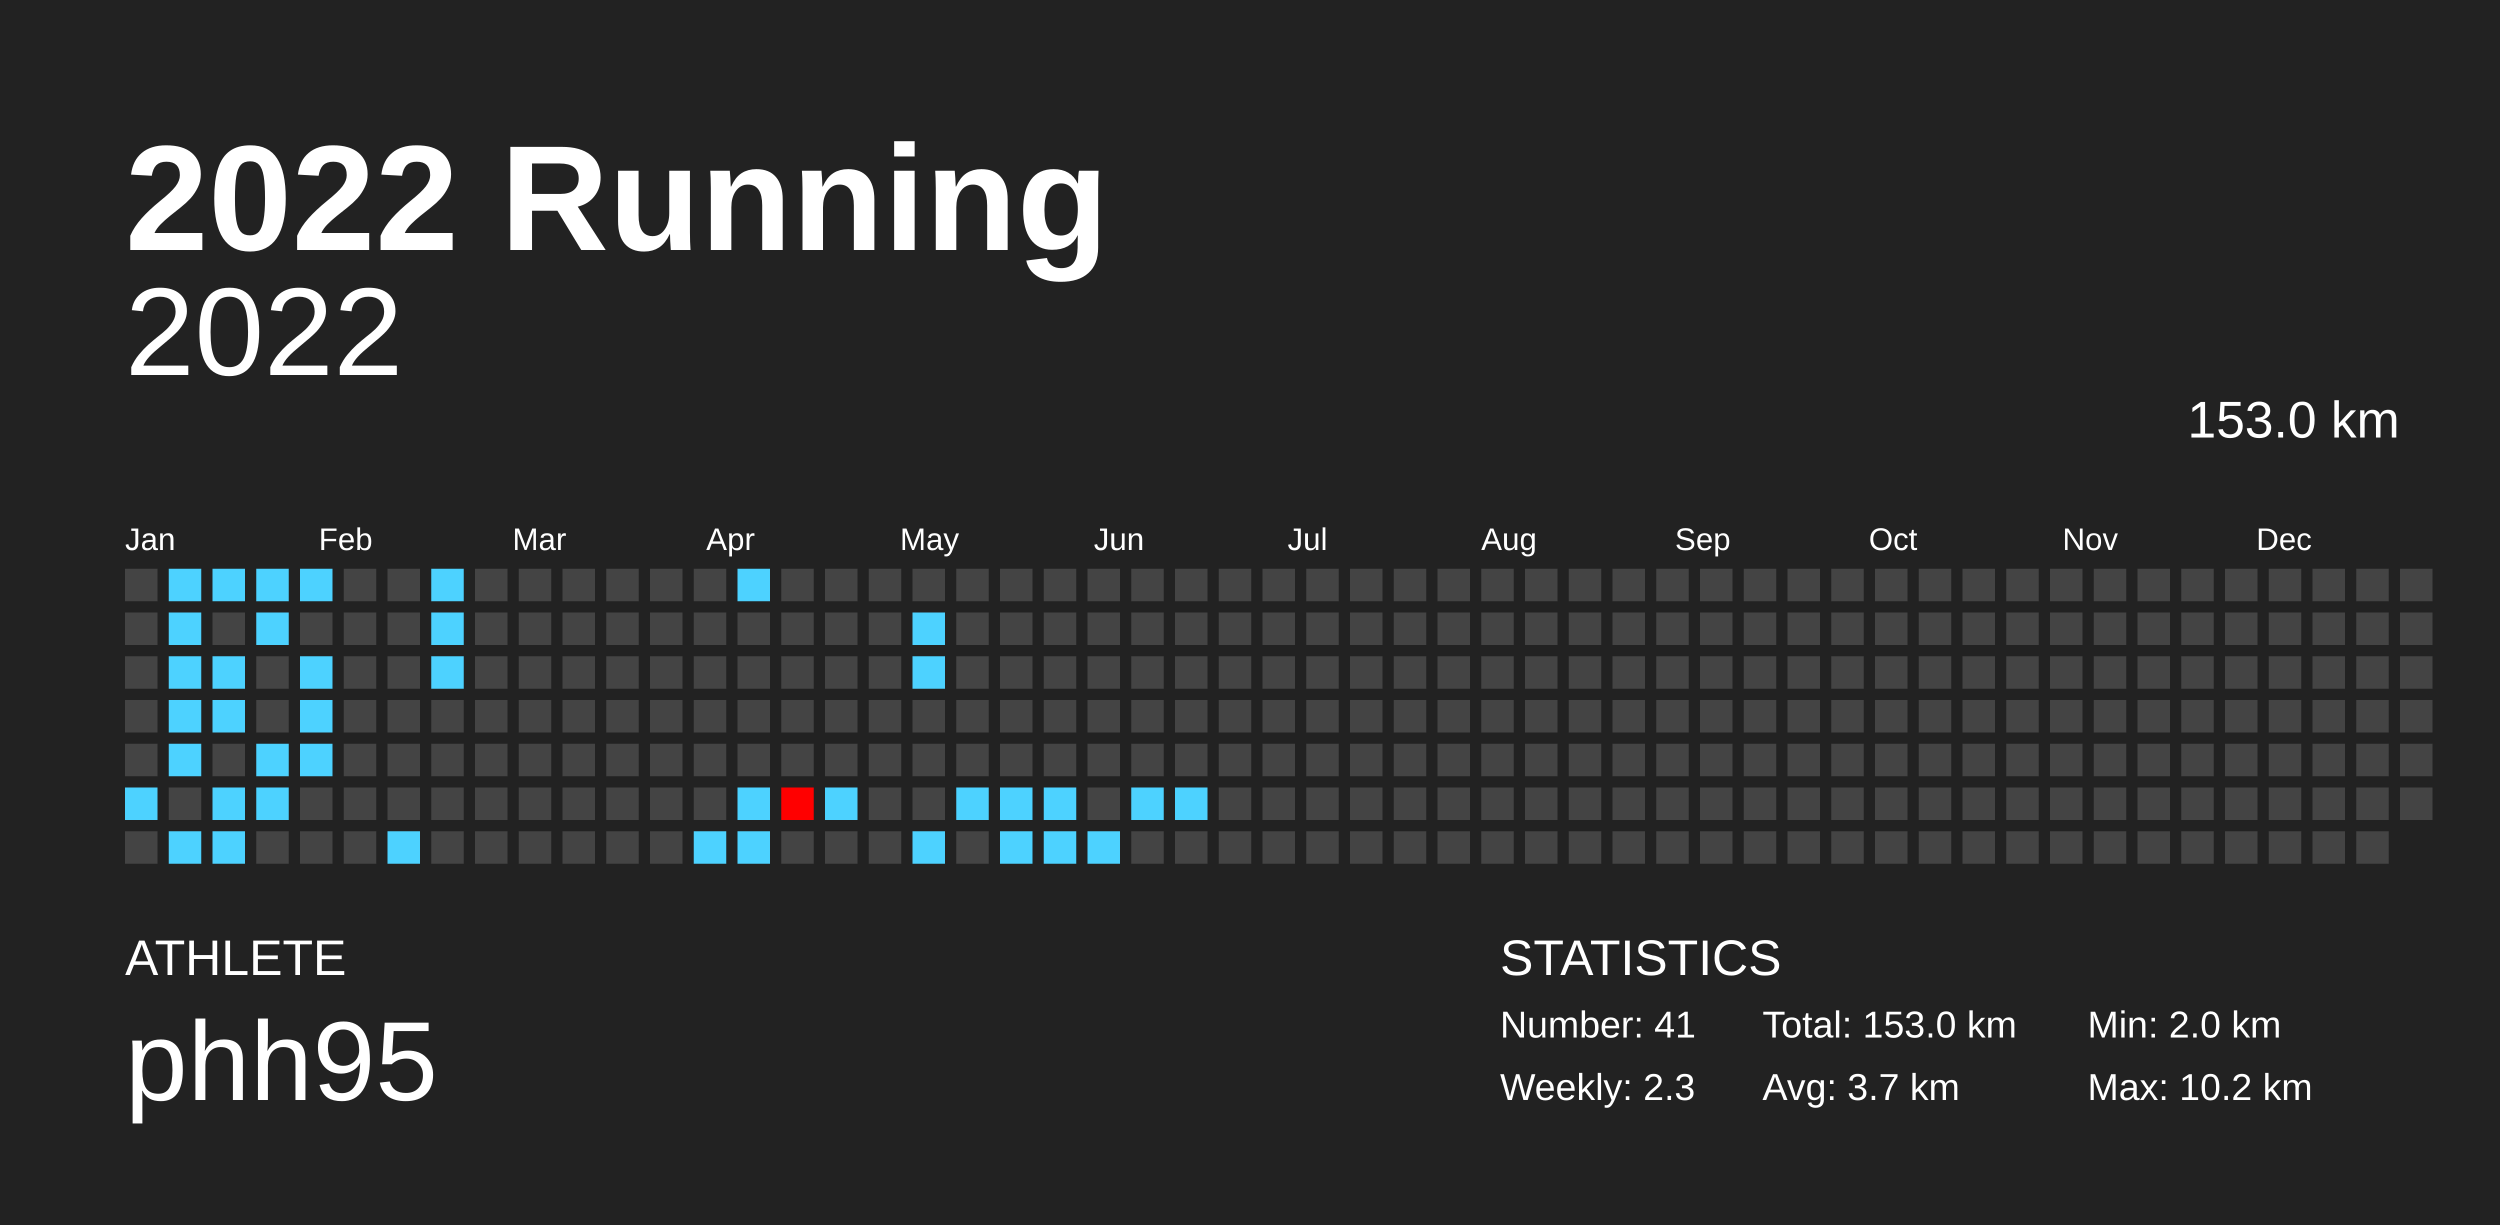
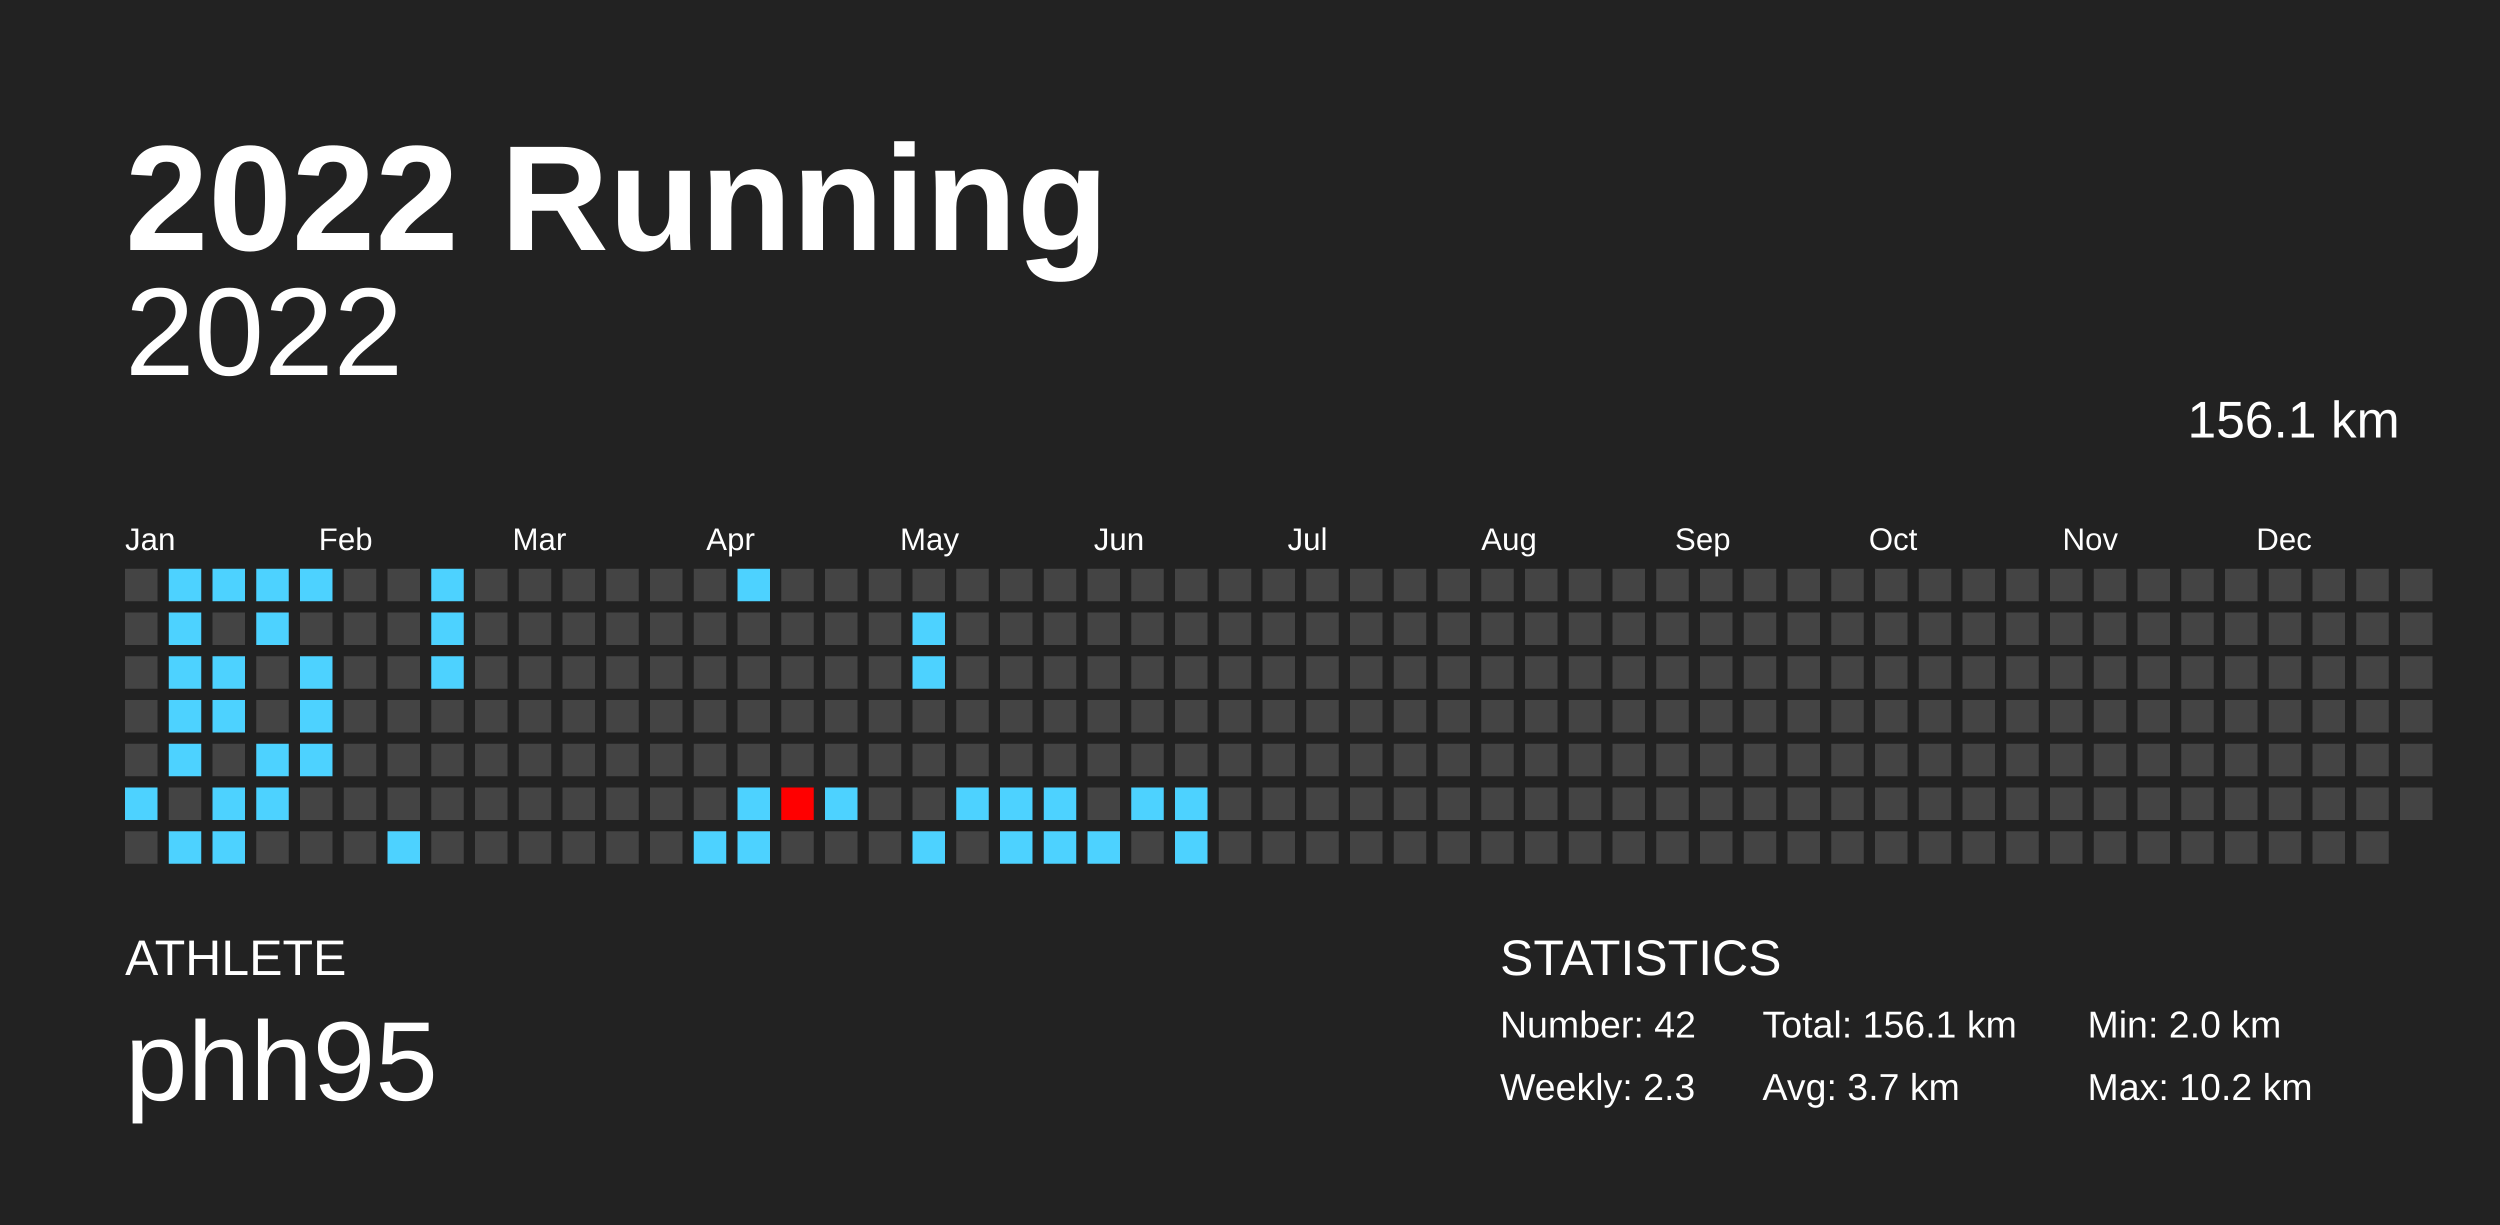
<svg xmlns="http://www.w3.org/2000/svg" baseProfile="full" height="98mm" version="1.1" viewBox="0,0,200,98" width="200mm">
  <defs />
  <rect fill="#222222" height="98" width="200" x="0" y="0" />
  <text fill="#FFFFFF" style="font-size:12px; font-family:Arial; font-weight:bold;" x="10" y="20">2022 Running</text>
  <text fill="#FFFFFF" style="font-size:4px; font-family:Arial" x="10" y="78">ATHLETE</text>
  <text fill="#FFFFFF" style="font-size:9px; font-family:Arial" x="10" y="88">phh95</text>
  <text fill="#FFFFFF" style="font-size:4px; font-family:Arial" x="120" y="78">STATISTICS</text>
-   <text fill="#FFFFFF" style="font-size:3px; font-family:Arial" x="120" y="83">Number: 41</text>
+   <text fill="#FFFFFF" style="font-size:3px; font-family:Arial" x="120" y="83">Number: 42</text>
  <text fill="#FFFFFF" style="font-size:3px; font-family:Arial" x="120" y="88">Weekly: 2.3</text>
-   <text fill="#FFFFFF" style="font-size:3px; font-family:Arial" x="141" y="83">Total: 153.0 km</text>
+   <text fill="#FFFFFF" style="font-size:3px; font-family:Arial" x="141" y="83">Total: 156.1 km</text>
  <text fill="#FFFFFF" style="font-size:3px; font-family:Arial" x="141" y="88">Avg: 3.7 km</text>
  <text fill="#FFFFFF" style="font-size:3px; font-family:Arial" x="167" y="83">Min: 2.0 km</text>
  <text fill="#FFFFFF" style="font-size:3px; font-family:Arial" x="167" y="88">Max: 10.2 km</text>
  <text alignment-baseline="hanging" fill="#FFFFFF" style="font-size:10.0px; font-family:Arial;" x="10" y="30">2022</text>
-   <text alignment-baseline="hanging" fill="#FFFFFF" style="font-size:4.125px; font-family:Arial;" x="175" y="35">153.0 km</text>
+   <text alignment-baseline="hanging" fill="#FFFFFF" style="font-size:4.125px; font-family:Arial;" x="175" y="35">156.1 km</text>
  <text fill="#FFFFFF" style="font-size:2.5px; font-family:Arial" x="10.0" y="44">Jan</text>
  <text fill="#FFFFFF" style="font-size:2.5px; font-family:Arial" x="25.5" y="44">Feb</text>
  <text fill="#FFFFFF" style="font-size:2.5px; font-family:Arial" x="41.0" y="44">Mar</text>
  <text fill="#FFFFFF" style="font-size:2.5px; font-family:Arial" x="56.5" y="44">Apr</text>
  <text fill="#FFFFFF" style="font-size:2.5px; font-family:Arial" x="72.0" y="44">May</text>
  <text fill="#FFFFFF" style="font-size:2.5px; font-family:Arial" x="87.5" y="44">Jun</text>
  <text fill="#FFFFFF" style="font-size:2.5px; font-family:Arial" x="103.0" y="44">Jul</text>
  <text fill="#FFFFFF" style="font-size:2.5px; font-family:Arial" x="118.5" y="44">Aug</text>
  <text fill="#FFFFFF" style="font-size:2.5px; font-family:Arial" x="134.0" y="44">Sep</text>
  <text fill="#FFFFFF" style="font-size:2.5px; font-family:Arial" x="149.5" y="44">Oct</text>
  <text fill="#FFFFFF" style="font-size:2.5px; font-family:Arial" x="165.0" y="44">Nov</text>
  <text fill="#FFFFFF" style="font-size:2.5px; font-family:Arial" x="180.5" y="44">Dec</text>
  <rect fill="#444444" height="2.6" width="2.6" x="10.0" y="45.5" />
  <rect fill="#444444" height="2.6" width="2.6" x="10.0" y="49.0" />
  <rect fill="#444444" height="2.6" width="2.6" x="10.0" y="52.5" />
  <rect fill="#444444" height="2.6" width="2.6" x="10.0" y="56.0" />
  <rect fill="#444444" height="2.6" width="2.6" x="10.0" y="59.5" />
  <rect fill="#4dd2ff" height="2.6" width="2.6" x="10.0" y="63.0" />
  <rect fill="#444444" height="2.6" width="2.6" x="10.0" y="66.5" />
  <rect fill="#4dd2ff" height="2.6" width="2.6" x="13.5" y="45.5" />
  <rect fill="#4dd2ff" height="2.6" width="2.6" x="13.5" y="49.0" />
  <rect fill="#4dd2ff" height="2.6" width="2.6" x="13.5" y="52.5" />
  <rect fill="#4dd2ff" height="2.6" width="2.6" x="13.5" y="56.0" />
  <rect fill="#4dd2ff" height="2.6" width="2.6" x="13.5" y="59.5" />
  <rect fill="#444444" height="2.6" width="2.6" x="13.5" y="63.0" />
  <rect fill="#4dd2ff" height="2.6" width="2.6" x="13.5" y="66.5" />
  <rect fill="#4dd2ff" height="2.6" width="2.6" x="17.0" y="45.5" />
  <rect fill="#444444" height="2.6" width="2.6" x="17.0" y="49.0" />
  <rect fill="#4dd2ff" height="2.6" width="2.6" x="17.0" y="52.5" />
  <rect fill="#4dd2ff" height="2.6" width="2.6" x="17.0" y="56.0" />
  <rect fill="#444444" height="2.6" width="2.6" x="17.0" y="59.5" />
  <rect fill="#4dd2ff" height="2.6" width="2.6" x="17.0" y="63.0" />
  <rect fill="#4dd2ff" height="2.6" width="2.6" x="17.0" y="66.5" />
  <rect fill="#4dd2ff" height="2.6" width="2.6" x="20.5" y="45.5" />
  <rect fill="#4dd2ff" height="2.6" width="2.6" x="20.5" y="49.0" />
  <rect fill="#444444" height="2.6" width="2.6" x="20.5" y="52.5" />
  <rect fill="#444444" height="2.6" width="2.6" x="20.5" y="56.0" />
  <rect fill="#4dd2ff" height="2.6" width="2.6" x="20.5" y="59.5" />
  <rect fill="#4dd2ff" height="2.6" width="2.6" x="20.5" y="63.0" />
  <rect fill="#444444" height="2.6" width="2.6" x="20.5" y="66.5" />
  <rect fill="#4dd2ff" height="2.6" width="2.6" x="24.0" y="45.5" />
  <rect fill="#444444" height="2.6" width="2.6" x="24.0" y="49.0" />
  <rect fill="#4dd2ff" height="2.6" width="2.6" x="24.0" y="52.5" />
  <rect fill="#4dd2ff" height="2.6" width="2.6" x="24.0" y="56.0" />
  <rect fill="#4dd2ff" height="2.6" width="2.6" x="24.0" y="59.5" />
  <rect fill="#444444" height="2.6" width="2.6" x="24.0" y="63.0" />
  <rect fill="#444444" height="2.6" width="2.6" x="24.0" y="66.5" />
  <rect fill="#444444" height="2.6" width="2.6" x="27.5" y="45.5" />
  <rect fill="#444444" height="2.6" width="2.6" x="27.5" y="49.0" />
  <rect fill="#444444" height="2.6" width="2.6" x="27.5" y="52.5" />
  <rect fill="#444444" height="2.6" width="2.6" x="27.5" y="56.0" />
  <rect fill="#444444" height="2.6" width="2.6" x="27.5" y="59.5" />
  <rect fill="#444444" height="2.6" width="2.6" x="27.5" y="63.0" />
  <rect fill="#444444" height="2.6" width="2.6" x="27.5" y="66.5" />
  <rect fill="#444444" height="2.6" width="2.6" x="31.0" y="45.5" />
  <rect fill="#444444" height="2.6" width="2.6" x="31.0" y="49.0" />
  <rect fill="#444444" height="2.6" width="2.6" x="31.0" y="52.5" />
  <rect fill="#444444" height="2.6" width="2.6" x="31.0" y="56.0" />
  <rect fill="#444444" height="2.6" width="2.6" x="31.0" y="59.5" />
  <rect fill="#444444" height="2.6" width="2.6" x="31.0" y="63.0" />
  <rect fill="#4dd2ff" height="2.6" width="2.6" x="31.0" y="66.5" />
  <rect fill="#4dd2ff" height="2.6" width="2.6" x="34.5" y="45.5" />
  <rect fill="#4dd2ff" height="2.6" width="2.6" x="34.5" y="49.0" />
  <rect fill="#4dd2ff" height="2.6" width="2.6" x="34.5" y="52.5" />
  <rect fill="#444444" height="2.6" width="2.6" x="34.5" y="56.0" />
  <rect fill="#444444" height="2.6" width="2.6" x="34.5" y="59.5" />
  <rect fill="#444444" height="2.6" width="2.6" x="34.5" y="63.0" />
  <rect fill="#444444" height="2.6" width="2.6" x="34.5" y="66.5" />
  <rect fill="#444444" height="2.6" width="2.6" x="38.0" y="45.5" />
  <rect fill="#444444" height="2.6" width="2.6" x="38.0" y="49.0" />
  <rect fill="#444444" height="2.6" width="2.6" x="38.0" y="52.5" />
  <rect fill="#444444" height="2.6" width="2.6" x="38.0" y="56.0" />
  <rect fill="#444444" height="2.6" width="2.6" x="38.0" y="59.5" />
  <rect fill="#444444" height="2.6" width="2.6" x="38.0" y="63.0" />
  <rect fill="#444444" height="2.6" width="2.6" x="38.0" y="66.5" />
  <rect fill="#444444" height="2.6" width="2.6" x="41.5" y="45.5" />
  <rect fill="#444444" height="2.6" width="2.6" x="41.5" y="49.0" />
  <rect fill="#444444" height="2.6" width="2.6" x="41.5" y="52.5" />
  <rect fill="#444444" height="2.6" width="2.6" x="41.5" y="56.0" />
  <rect fill="#444444" height="2.6" width="2.6" x="41.5" y="59.5" />
  <rect fill="#444444" height="2.6" width="2.6" x="41.5" y="63.0" />
  <rect fill="#444444" height="2.6" width="2.6" x="41.5" y="66.5" />
  <rect fill="#444444" height="2.6" width="2.6" x="45.0" y="45.5" />
  <rect fill="#444444" height="2.6" width="2.6" x="45.0" y="49.0" />
  <rect fill="#444444" height="2.6" width="2.6" x="45.0" y="52.5" />
  <rect fill="#444444" height="2.6" width="2.6" x="45.0" y="56.0" />
  <rect fill="#444444" height="2.6" width="2.6" x="45.0" y="59.5" />
  <rect fill="#444444" height="2.6" width="2.6" x="45.0" y="63.0" />
  <rect fill="#444444" height="2.6" width="2.6" x="45.0" y="66.5" />
  <rect fill="#444444" height="2.6" width="2.6" x="48.5" y="45.5" />
  <rect fill="#444444" height="2.6" width="2.6" x="48.5" y="49.0" />
  <rect fill="#444444" height="2.6" width="2.6" x="48.5" y="52.5" />
  <rect fill="#444444" height="2.6" width="2.6" x="48.5" y="56.0" />
  <rect fill="#444444" height="2.6" width="2.6" x="48.5" y="59.5" />
  <rect fill="#444444" height="2.6" width="2.6" x="48.5" y="63.0" />
  <rect fill="#444444" height="2.6" width="2.6" x="48.5" y="66.5" />
  <rect fill="#444444" height="2.6" width="2.6" x="52.0" y="45.5" />
  <rect fill="#444444" height="2.6" width="2.6" x="52.0" y="49.0" />
  <rect fill="#444444" height="2.6" width="2.6" x="52.0" y="52.5" />
  <rect fill="#444444" height="2.6" width="2.6" x="52.0" y="56.0" />
  <rect fill="#444444" height="2.6" width="2.6" x="52.0" y="59.5" />
  <rect fill="#444444" height="2.6" width="2.6" x="52.0" y="63.0" />
  <rect fill="#444444" height="2.6" width="2.6" x="52.0" y="66.5" />
  <rect fill="#444444" height="2.6" width="2.6" x="55.5" y="45.5" />
  <rect fill="#444444" height="2.6" width="2.6" x="55.5" y="49.0" />
  <rect fill="#444444" height="2.6" width="2.6" x="55.5" y="52.5" />
  <rect fill="#444444" height="2.6" width="2.6" x="55.5" y="56.0" />
  <rect fill="#444444" height="2.6" width="2.6" x="55.5" y="59.5" />
  <rect fill="#444444" height="2.6" width="2.6" x="55.5" y="63.0" />
  <rect fill="#4dd2ff" height="2.6" width="2.6" x="55.5" y="66.5" />
  <rect fill="#4dd2ff" height="2.6" width="2.6" x="59.0" y="45.5" />
  <rect fill="#444444" height="2.6" width="2.6" x="59.0" y="49.0" />
  <rect fill="#444444" height="2.6" width="2.6" x="59.0" y="52.5" />
  <rect fill="#444444" height="2.6" width="2.6" x="59.0" y="56.0" />
  <rect fill="#444444" height="2.6" width="2.6" x="59.0" y="59.5" />
  <rect fill="#4dd2ff" height="2.6" width="2.6" x="59.0" y="63.0" />
  <rect fill="#4dd2ff" height="2.6" width="2.6" x="59.0" y="66.5" />
  <rect fill="#444444" height="2.6" width="2.6" x="62.5" y="45.5" />
  <rect fill="#444444" height="2.6" width="2.6" x="62.5" y="49.0" />
  <rect fill="#444444" height="2.6" width="2.6" x="62.5" y="52.5" />
  <rect fill="#444444" height="2.6" width="2.6" x="62.5" y="56.0" />
  <rect fill="#444444" height="2.6" width="2.6" x="62.5" y="59.5" />
  <rect fill="#ff0000" height="2.6" width="2.6" x="62.5" y="63.0" />
  <rect fill="#444444" height="2.6" width="2.6" x="62.5" y="66.5" />
  <rect fill="#444444" height="2.6" width="2.6" x="66.0" y="45.5" />
  <rect fill="#444444" height="2.6" width="2.6" x="66.0" y="49.0" />
  <rect fill="#444444" height="2.6" width="2.6" x="66.0" y="52.5" />
  <rect fill="#444444" height="2.6" width="2.6" x="66.0" y="56.0" />
  <rect fill="#444444" height="2.6" width="2.6" x="66.0" y="59.5" />
  <rect fill="#4dd2ff" height="2.6" width="2.6" x="66.0" y="63.0" />
  <rect fill="#444444" height="2.6" width="2.6" x="66.0" y="66.5" />
  <rect fill="#444444" height="2.6" width="2.6" x="69.5" y="45.5" />
  <rect fill="#444444" height="2.6" width="2.6" x="69.5" y="49.0" />
  <rect fill="#444444" height="2.6" width="2.6" x="69.5" y="52.5" />
  <rect fill="#444444" height="2.6" width="2.6" x="69.5" y="56.0" />
  <rect fill="#444444" height="2.6" width="2.6" x="69.5" y="59.5" />
  <rect fill="#444444" height="2.6" width="2.6" x="69.5" y="63.0" />
  <rect fill="#444444" height="2.6" width="2.6" x="69.5" y="66.5" />
  <rect fill="#444444" height="2.6" width="2.6" x="73.0" y="45.5" />
  <rect fill="#4dd2ff" height="2.6" width="2.6" x="73.0" y="49.0" />
  <rect fill="#4dd2ff" height="2.6" width="2.6" x="73.0" y="52.5" />
  <rect fill="#444444" height="2.6" width="2.6" x="73.0" y="56.0" />
  <rect fill="#444444" height="2.6" width="2.6" x="73.0" y="59.5" />
  <rect fill="#444444" height="2.6" width="2.6" x="73.0" y="63.0" />
  <rect fill="#4dd2ff" height="2.6" width="2.6" x="73.0" y="66.5" />
  <rect fill="#444444" height="2.6" width="2.6" x="76.5" y="45.5" />
  <rect fill="#444444" height="2.6" width="2.6" x="76.5" y="49.0" />
  <rect fill="#444444" height="2.6" width="2.6" x="76.5" y="52.5" />
  <rect fill="#444444" height="2.6" width="2.6" x="76.5" y="56.0" />
  <rect fill="#444444" height="2.6" width="2.6" x="76.5" y="59.5" />
  <rect fill="#4dd2ff" height="2.6" width="2.6" x="76.5" y="63.0" />
  <rect fill="#444444" height="2.6" width="2.6" x="76.5" y="66.5" />
  <rect fill="#444444" height="2.6" width="2.6" x="80.0" y="45.5" />
  <rect fill="#444444" height="2.6" width="2.6" x="80.0" y="49.0" />
  <rect fill="#444444" height="2.6" width="2.6" x="80.0" y="52.5" />
  <rect fill="#444444" height="2.6" width="2.6" x="80.0" y="56.0" />
  <rect fill="#444444" height="2.6" width="2.6" x="80.0" y="59.5" />
  <rect fill="#4dd2ff" height="2.6" width="2.6" x="80.0" y="63.0" />
  <rect fill="#4dd2ff" height="2.6" width="2.6" x="80.0" y="66.5" />
  <rect fill="#444444" height="2.6" width="2.6" x="83.5" y="45.5" />
  <rect fill="#444444" height="2.6" width="2.6" x="83.5" y="49.0" />
  <rect fill="#444444" height="2.6" width="2.6" x="83.5" y="52.5" />
  <rect fill="#444444" height="2.6" width="2.6" x="83.5" y="56.0" />
  <rect fill="#444444" height="2.6" width="2.6" x="83.5" y="59.5" />
  <rect fill="#4dd2ff" height="2.6" width="2.6" x="83.5" y="63.0" />
  <rect fill="#4dd2ff" height="2.6" width="2.6" x="83.5" y="66.5" />
  <rect fill="#444444" height="2.6" width="2.6" x="87.0" y="45.5" />
  <rect fill="#444444" height="2.6" width="2.6" x="87.0" y="49.0" />
  <rect fill="#444444" height="2.6" width="2.6" x="87.0" y="52.5" />
  <rect fill="#444444" height="2.6" width="2.6" x="87.0" y="56.0" />
  <rect fill="#444444" height="2.6" width="2.6" x="87.0" y="59.5" />
  <rect fill="#444444" height="2.6" width="2.6" x="87.0" y="63.0" />
  <rect fill="#4dd2ff" height="2.6" width="2.6" x="87.0" y="66.5" />
  <rect fill="#444444" height="2.6" width="2.6" x="90.5" y="45.5" />
  <rect fill="#444444" height="2.6" width="2.6" x="90.5" y="49.0" />
  <rect fill="#444444" height="2.6" width="2.6" x="90.5" y="52.5" />
  <rect fill="#444444" height="2.6" width="2.6" x="90.5" y="56.0" />
  <rect fill="#444444" height="2.6" width="2.6" x="90.5" y="59.5" />
  <rect fill="#4dd2ff" height="2.6" width="2.6" x="90.5" y="63.0" />
  <rect fill="#444444" height="2.6" width="2.6" x="90.5" y="66.5" />
  <rect fill="#444444" height="2.6" width="2.6" x="94.0" y="45.5" />
  <rect fill="#444444" height="2.6" width="2.6" x="94.0" y="49.0" />
  <rect fill="#444444" height="2.6" width="2.6" x="94.0" y="52.5" />
  <rect fill="#444444" height="2.6" width="2.6" x="94.0" y="56.0" />
  <rect fill="#444444" height="2.6" width="2.6" x="94.0" y="59.5" />
  <rect fill="#4dd2ff" height="2.6" width="2.6" x="94.0" y="63.0" />
-   <rect fill="#444444" height="2.6" width="2.6" x="94.0" y="66.5" />
+   <rect fill="#4dd2ff" height="2.6" width="2.6" x="94.0" y="66.5" />
  <rect fill="#444444" height="2.6" width="2.6" x="97.5" y="45.5" />
  <rect fill="#444444" height="2.6" width="2.6" x="97.5" y="49.0" />
  <rect fill="#444444" height="2.6" width="2.6" x="97.5" y="52.5" />
  <rect fill="#444444" height="2.6" width="2.6" x="97.5" y="56.0" />
  <rect fill="#444444" height="2.6" width="2.6" x="97.5" y="59.5" />
  <rect fill="#444444" height="2.6" width="2.6" x="97.5" y="63.0" />
  <rect fill="#444444" height="2.6" width="2.6" x="97.5" y="66.5" />
  <rect fill="#444444" height="2.6" width="2.6" x="101.0" y="45.5" />
  <rect fill="#444444" height="2.6" width="2.6" x="101.0" y="49.0" />
  <rect fill="#444444" height="2.6" width="2.6" x="101.0" y="52.5" />
  <rect fill="#444444" height="2.6" width="2.6" x="101.0" y="56.0" />
  <rect fill="#444444" height="2.6" width="2.6" x="101.0" y="59.5" />
  <rect fill="#444444" height="2.6" width="2.6" x="101.0" y="63.0" />
  <rect fill="#444444" height="2.6" width="2.6" x="101.0" y="66.5" />
  <rect fill="#444444" height="2.6" width="2.6" x="104.5" y="45.5" />
  <rect fill="#444444" height="2.6" width="2.6" x="104.5" y="49.0" />
  <rect fill="#444444" height="2.6" width="2.6" x="104.5" y="52.5" />
  <rect fill="#444444" height="2.6" width="2.6" x="104.5" y="56.0" />
  <rect fill="#444444" height="2.6" width="2.6" x="104.5" y="59.5" />
  <rect fill="#444444" height="2.6" width="2.6" x="104.5" y="63.0" />
  <rect fill="#444444" height="2.6" width="2.6" x="104.5" y="66.5" />
  <rect fill="#444444" height="2.6" width="2.6" x="108.0" y="45.5" />
  <rect fill="#444444" height="2.6" width="2.6" x="108.0" y="49.0" />
  <rect fill="#444444" height="2.6" width="2.6" x="108.0" y="52.5" />
  <rect fill="#444444" height="2.6" width="2.6" x="108.0" y="56.0" />
  <rect fill="#444444" height="2.6" width="2.6" x="108.0" y="59.5" />
  <rect fill="#444444" height="2.6" width="2.6" x="108.0" y="63.0" />
  <rect fill="#444444" height="2.6" width="2.6" x="108.0" y="66.5" />
  <rect fill="#444444" height="2.6" width="2.6" x="111.5" y="45.5" />
  <rect fill="#444444" height="2.6" width="2.6" x="111.5" y="49.0" />
  <rect fill="#444444" height="2.6" width="2.6" x="111.5" y="52.5" />
  <rect fill="#444444" height="2.6" width="2.6" x="111.5" y="56.0" />
  <rect fill="#444444" height="2.6" width="2.6" x="111.5" y="59.5" />
  <rect fill="#444444" height="2.6" width="2.6" x="111.5" y="63.0" />
  <rect fill="#444444" height="2.6" width="2.6" x="111.5" y="66.5" />
  <rect fill="#444444" height="2.6" width="2.6" x="115.0" y="45.5" />
  <rect fill="#444444" height="2.6" width="2.6" x="115.0" y="49.0" />
  <rect fill="#444444" height="2.6" width="2.6" x="115.0" y="52.5" />
  <rect fill="#444444" height="2.6" width="2.6" x="115.0" y="56.0" />
  <rect fill="#444444" height="2.6" width="2.6" x="115.0" y="59.5" />
  <rect fill="#444444" height="2.6" width="2.6" x="115.0" y="63.0" />
  <rect fill="#444444" height="2.6" width="2.6" x="115.0" y="66.5" />
  <rect fill="#444444" height="2.6" width="2.6" x="118.5" y="45.5" />
  <rect fill="#444444" height="2.6" width="2.6" x="118.5" y="49.0" />
  <rect fill="#444444" height="2.6" width="2.6" x="118.5" y="52.5" />
  <rect fill="#444444" height="2.6" width="2.6" x="118.5" y="56.0" />
  <rect fill="#444444" height="2.6" width="2.6" x="118.5" y="59.5" />
  <rect fill="#444444" height="2.6" width="2.6" x="118.5" y="63.0" />
  <rect fill="#444444" height="2.6" width="2.6" x="118.5" y="66.5" />
  <rect fill="#444444" height="2.6" width="2.6" x="122.0" y="45.5" />
  <rect fill="#444444" height="2.6" width="2.6" x="122.0" y="49.0" />
  <rect fill="#444444" height="2.6" width="2.6" x="122.0" y="52.5" />
  <rect fill="#444444" height="2.6" width="2.6" x="122.0" y="56.0" />
  <rect fill="#444444" height="2.6" width="2.6" x="122.0" y="59.5" />
  <rect fill="#444444" height="2.6" width="2.6" x="122.0" y="63.0" />
  <rect fill="#444444" height="2.6" width="2.6" x="122.0" y="66.5" />
  <rect fill="#444444" height="2.6" width="2.6" x="125.5" y="45.5" />
  <rect fill="#444444" height="2.6" width="2.6" x="125.5" y="49.0" />
  <rect fill="#444444" height="2.6" width="2.6" x="125.5" y="52.5" />
  <rect fill="#444444" height="2.6" width="2.6" x="125.5" y="56.0" />
  <rect fill="#444444" height="2.6" width="2.6" x="125.5" y="59.5" />
  <rect fill="#444444" height="2.6" width="2.6" x="125.5" y="63.0" />
  <rect fill="#444444" height="2.6" width="2.6" x="125.5" y="66.5" />
  <rect fill="#444444" height="2.6" width="2.6" x="129.0" y="45.5" />
  <rect fill="#444444" height="2.6" width="2.6" x="129.0" y="49.0" />
  <rect fill="#444444" height="2.6" width="2.6" x="129.0" y="52.5" />
  <rect fill="#444444" height="2.6" width="2.6" x="129.0" y="56.0" />
  <rect fill="#444444" height="2.6" width="2.6" x="129.0" y="59.5" />
  <rect fill="#444444" height="2.6" width="2.6" x="129.0" y="63.0" />
  <rect fill="#444444" height="2.6" width="2.6" x="129.0" y="66.5" />
  <rect fill="#444444" height="2.6" width="2.6" x="132.5" y="45.5" />
  <rect fill="#444444" height="2.6" width="2.6" x="132.5" y="49.0" />
  <rect fill="#444444" height="2.6" width="2.6" x="132.5" y="52.5" />
  <rect fill="#444444" height="2.6" width="2.6" x="132.5" y="56.0" />
  <rect fill="#444444" height="2.6" width="2.6" x="132.5" y="59.5" />
  <rect fill="#444444" height="2.6" width="2.6" x="132.5" y="63.0" />
  <rect fill="#444444" height="2.6" width="2.6" x="132.5" y="66.5" />
  <rect fill="#444444" height="2.6" width="2.6" x="136.0" y="45.5" />
  <rect fill="#444444" height="2.6" width="2.6" x="136.0" y="49.0" />
  <rect fill="#444444" height="2.6" width="2.6" x="136.0" y="52.5" />
  <rect fill="#444444" height="2.6" width="2.6" x="136.0" y="56.0" />
  <rect fill="#444444" height="2.6" width="2.6" x="136.0" y="59.5" />
  <rect fill="#444444" height="2.6" width="2.6" x="136.0" y="63.0" />
  <rect fill="#444444" height="2.6" width="2.6" x="136.0" y="66.5" />
  <rect fill="#444444" height="2.6" width="2.6" x="139.5" y="45.5" />
  <rect fill="#444444" height="2.6" width="2.6" x="139.5" y="49.0" />
  <rect fill="#444444" height="2.6" width="2.6" x="139.5" y="52.5" />
  <rect fill="#444444" height="2.6" width="2.6" x="139.5" y="56.0" />
  <rect fill="#444444" height="2.6" width="2.6" x="139.5" y="59.5" />
  <rect fill="#444444" height="2.6" width="2.6" x="139.5" y="63.0" />
  <rect fill="#444444" height="2.6" width="2.6" x="139.5" y="66.5" />
  <rect fill="#444444" height="2.6" width="2.6" x="143.0" y="45.5" />
  <rect fill="#444444" height="2.6" width="2.6" x="143.0" y="49.0" />
  <rect fill="#444444" height="2.6" width="2.6" x="143.0" y="52.5" />
  <rect fill="#444444" height="2.6" width="2.6" x="143.0" y="56.0" />
  <rect fill="#444444" height="2.6" width="2.6" x="143.0" y="59.5" />
  <rect fill="#444444" height="2.6" width="2.6" x="143.0" y="63.0" />
  <rect fill="#444444" height="2.6" width="2.6" x="143.0" y="66.5" />
  <rect fill="#444444" height="2.6" width="2.6" x="146.5" y="45.5" />
  <rect fill="#444444" height="2.6" width="2.6" x="146.5" y="49.0" />
  <rect fill="#444444" height="2.6" width="2.6" x="146.5" y="52.5" />
  <rect fill="#444444" height="2.6" width="2.6" x="146.5" y="56.0" />
  <rect fill="#444444" height="2.6" width="2.6" x="146.5" y="59.5" />
  <rect fill="#444444" height="2.6" width="2.6" x="146.5" y="63.0" />
  <rect fill="#444444" height="2.6" width="2.6" x="146.5" y="66.5" />
  <rect fill="#444444" height="2.6" width="2.6" x="150.0" y="45.5" />
  <rect fill="#444444" height="2.6" width="2.6" x="150.0" y="49.0" />
  <rect fill="#444444" height="2.6" width="2.6" x="150.0" y="52.5" />
  <rect fill="#444444" height="2.6" width="2.6" x="150.0" y="56.0" />
  <rect fill="#444444" height="2.6" width="2.6" x="150.0" y="59.5" />
  <rect fill="#444444" height="2.6" width="2.6" x="150.0" y="63.0" />
  <rect fill="#444444" height="2.6" width="2.6" x="150.0" y="66.5" />
  <rect fill="#444444" height="2.6" width="2.6" x="153.5" y="45.5" />
  <rect fill="#444444" height="2.6" width="2.6" x="153.5" y="49.0" />
  <rect fill="#444444" height="2.6" width="2.6" x="153.5" y="52.5" />
  <rect fill="#444444" height="2.6" width="2.6" x="153.5" y="56.0" />
  <rect fill="#444444" height="2.6" width="2.6" x="153.5" y="59.5" />
  <rect fill="#444444" height="2.6" width="2.6" x="153.5" y="63.0" />
  <rect fill="#444444" height="2.6" width="2.6" x="153.5" y="66.5" />
  <rect fill="#444444" height="2.6" width="2.6" x="157.0" y="45.5" />
  <rect fill="#444444" height="2.6" width="2.6" x="157.0" y="49.0" />
  <rect fill="#444444" height="2.6" width="2.6" x="157.0" y="52.5" />
  <rect fill="#444444" height="2.6" width="2.6" x="157.0" y="56.0" />
  <rect fill="#444444" height="2.6" width="2.6" x="157.0" y="59.5" />
  <rect fill="#444444" height="2.6" width="2.6" x="157.0" y="63.0" />
  <rect fill="#444444" height="2.6" width="2.6" x="157.0" y="66.5" />
  <rect fill="#444444" height="2.6" width="2.6" x="160.5" y="45.5" />
  <rect fill="#444444" height="2.6" width="2.6" x="160.5" y="49.0" />
  <rect fill="#444444" height="2.6" width="2.6" x="160.5" y="52.5" />
  <rect fill="#444444" height="2.6" width="2.6" x="160.5" y="56.0" />
  <rect fill="#444444" height="2.6" width="2.6" x="160.5" y="59.5" />
  <rect fill="#444444" height="2.6" width="2.6" x="160.5" y="63.0" />
  <rect fill="#444444" height="2.6" width="2.6" x="160.5" y="66.5" />
  <rect fill="#444444" height="2.6" width="2.6" x="164.0" y="45.5" />
  <rect fill="#444444" height="2.6" width="2.6" x="164.0" y="49.0" />
  <rect fill="#444444" height="2.6" width="2.6" x="164.0" y="52.5" />
  <rect fill="#444444" height="2.6" width="2.6" x="164.0" y="56.0" />
  <rect fill="#444444" height="2.6" width="2.6" x="164.0" y="59.5" />
  <rect fill="#444444" height="2.6" width="2.6" x="164.0" y="63.0" />
  <rect fill="#444444" height="2.6" width="2.6" x="164.0" y="66.5" />
  <rect fill="#444444" height="2.6" width="2.6" x="167.5" y="45.5" />
  <rect fill="#444444" height="2.6" width="2.6" x="167.5" y="49.0" />
  <rect fill="#444444" height="2.6" width="2.6" x="167.5" y="52.5" />
  <rect fill="#444444" height="2.6" width="2.6" x="167.5" y="56.0" />
  <rect fill="#444444" height="2.6" width="2.6" x="167.5" y="59.5" />
  <rect fill="#444444" height="2.6" width="2.6" x="167.5" y="63.0" />
  <rect fill="#444444" height="2.6" width="2.6" x="167.5" y="66.5" />
  <rect fill="#444444" height="2.6" width="2.6" x="171.0" y="45.5" />
  <rect fill="#444444" height="2.6" width="2.6" x="171.0" y="49.0" />
  <rect fill="#444444" height="2.6" width="2.6" x="171.0" y="52.5" />
  <rect fill="#444444" height="2.6" width="2.6" x="171.0" y="56.0" />
  <rect fill="#444444" height="2.6" width="2.6" x="171.0" y="59.5" />
  <rect fill="#444444" height="2.6" width="2.6" x="171.0" y="63.0" />
  <rect fill="#444444" height="2.6" width="2.6" x="171.0" y="66.5" />
  <rect fill="#444444" height="2.6" width="2.6" x="174.5" y="45.5" />
  <rect fill="#444444" height="2.6" width="2.6" x="174.5" y="49.0" />
  <rect fill="#444444" height="2.6" width="2.6" x="174.5" y="52.5" />
  <rect fill="#444444" height="2.6" width="2.6" x="174.5" y="56.0" />
  <rect fill="#444444" height="2.6" width="2.6" x="174.5" y="59.5" />
  <rect fill="#444444" height="2.6" width="2.6" x="174.5" y="63.0" />
  <rect fill="#444444" height="2.6" width="2.6" x="174.5" y="66.5" />
  <rect fill="#444444" height="2.6" width="2.6" x="178.0" y="45.5" />
  <rect fill="#444444" height="2.6" width="2.6" x="178.0" y="49.0" />
  <rect fill="#444444" height="2.6" width="2.6" x="178.0" y="52.5" />
  <rect fill="#444444" height="2.6" width="2.6" x="178.0" y="56.0" />
  <rect fill="#444444" height="2.6" width="2.6" x="178.0" y="59.5" />
  <rect fill="#444444" height="2.6" width="2.6" x="178.0" y="63.0" />
  <rect fill="#444444" height="2.6" width="2.6" x="178.0" y="66.5" />
  <rect fill="#444444" height="2.6" width="2.6" x="181.5" y="45.5" />
  <rect fill="#444444" height="2.6" width="2.6" x="181.5" y="49.0" />
  <rect fill="#444444" height="2.6" width="2.6" x="181.5" y="52.5" />
  <rect fill="#444444" height="2.6" width="2.6" x="181.5" y="56.0" />
  <rect fill="#444444" height="2.6" width="2.6" x="181.5" y="59.5" />
  <rect fill="#444444" height="2.6" width="2.6" x="181.5" y="63.0" />
  <rect fill="#444444" height="2.6" width="2.6" x="181.5" y="66.5" />
  <rect fill="#444444" height="2.6" width="2.6" x="185.0" y="45.5" />
  <rect fill="#444444" height="2.6" width="2.6" x="185.0" y="49.0" />
  <rect fill="#444444" height="2.6" width="2.6" x="185.0" y="52.5" />
  <rect fill="#444444" height="2.6" width="2.6" x="185.0" y="56.0" />
  <rect fill="#444444" height="2.6" width="2.6" x="185.0" y="59.5" />
  <rect fill="#444444" height="2.6" width="2.6" x="185.0" y="63.0" />
  <rect fill="#444444" height="2.6" width="2.6" x="185.0" y="66.5" />
  <rect fill="#444444" height="2.6" width="2.6" x="188.5" y="45.5" />
  <rect fill="#444444" height="2.6" width="2.6" x="188.5" y="49.0" />
  <rect fill="#444444" height="2.6" width="2.6" x="188.5" y="52.5" />
  <rect fill="#444444" height="2.6" width="2.6" x="188.5" y="56.0" />
  <rect fill="#444444" height="2.6" width="2.6" x="188.5" y="59.5" />
  <rect fill="#444444" height="2.6" width="2.6" x="188.5" y="63.0" />
  <rect fill="#444444" height="2.6" width="2.6" x="188.5" y="66.5" />
  <rect fill="#444444" height="2.6" width="2.6" x="192.0" y="45.5" />
  <rect fill="#444444" height="2.6" width="2.6" x="192.0" y="49.0" />
  <rect fill="#444444" height="2.6" width="2.6" x="192.0" y="52.5" />
  <rect fill="#444444" height="2.6" width="2.6" x="192.0" y="56.0" />
  <rect fill="#444444" height="2.6" width="2.6" x="192.0" y="59.5" />
  <rect fill="#444444" height="2.6" width="2.6" x="192.0" y="63.0" />
</svg>
